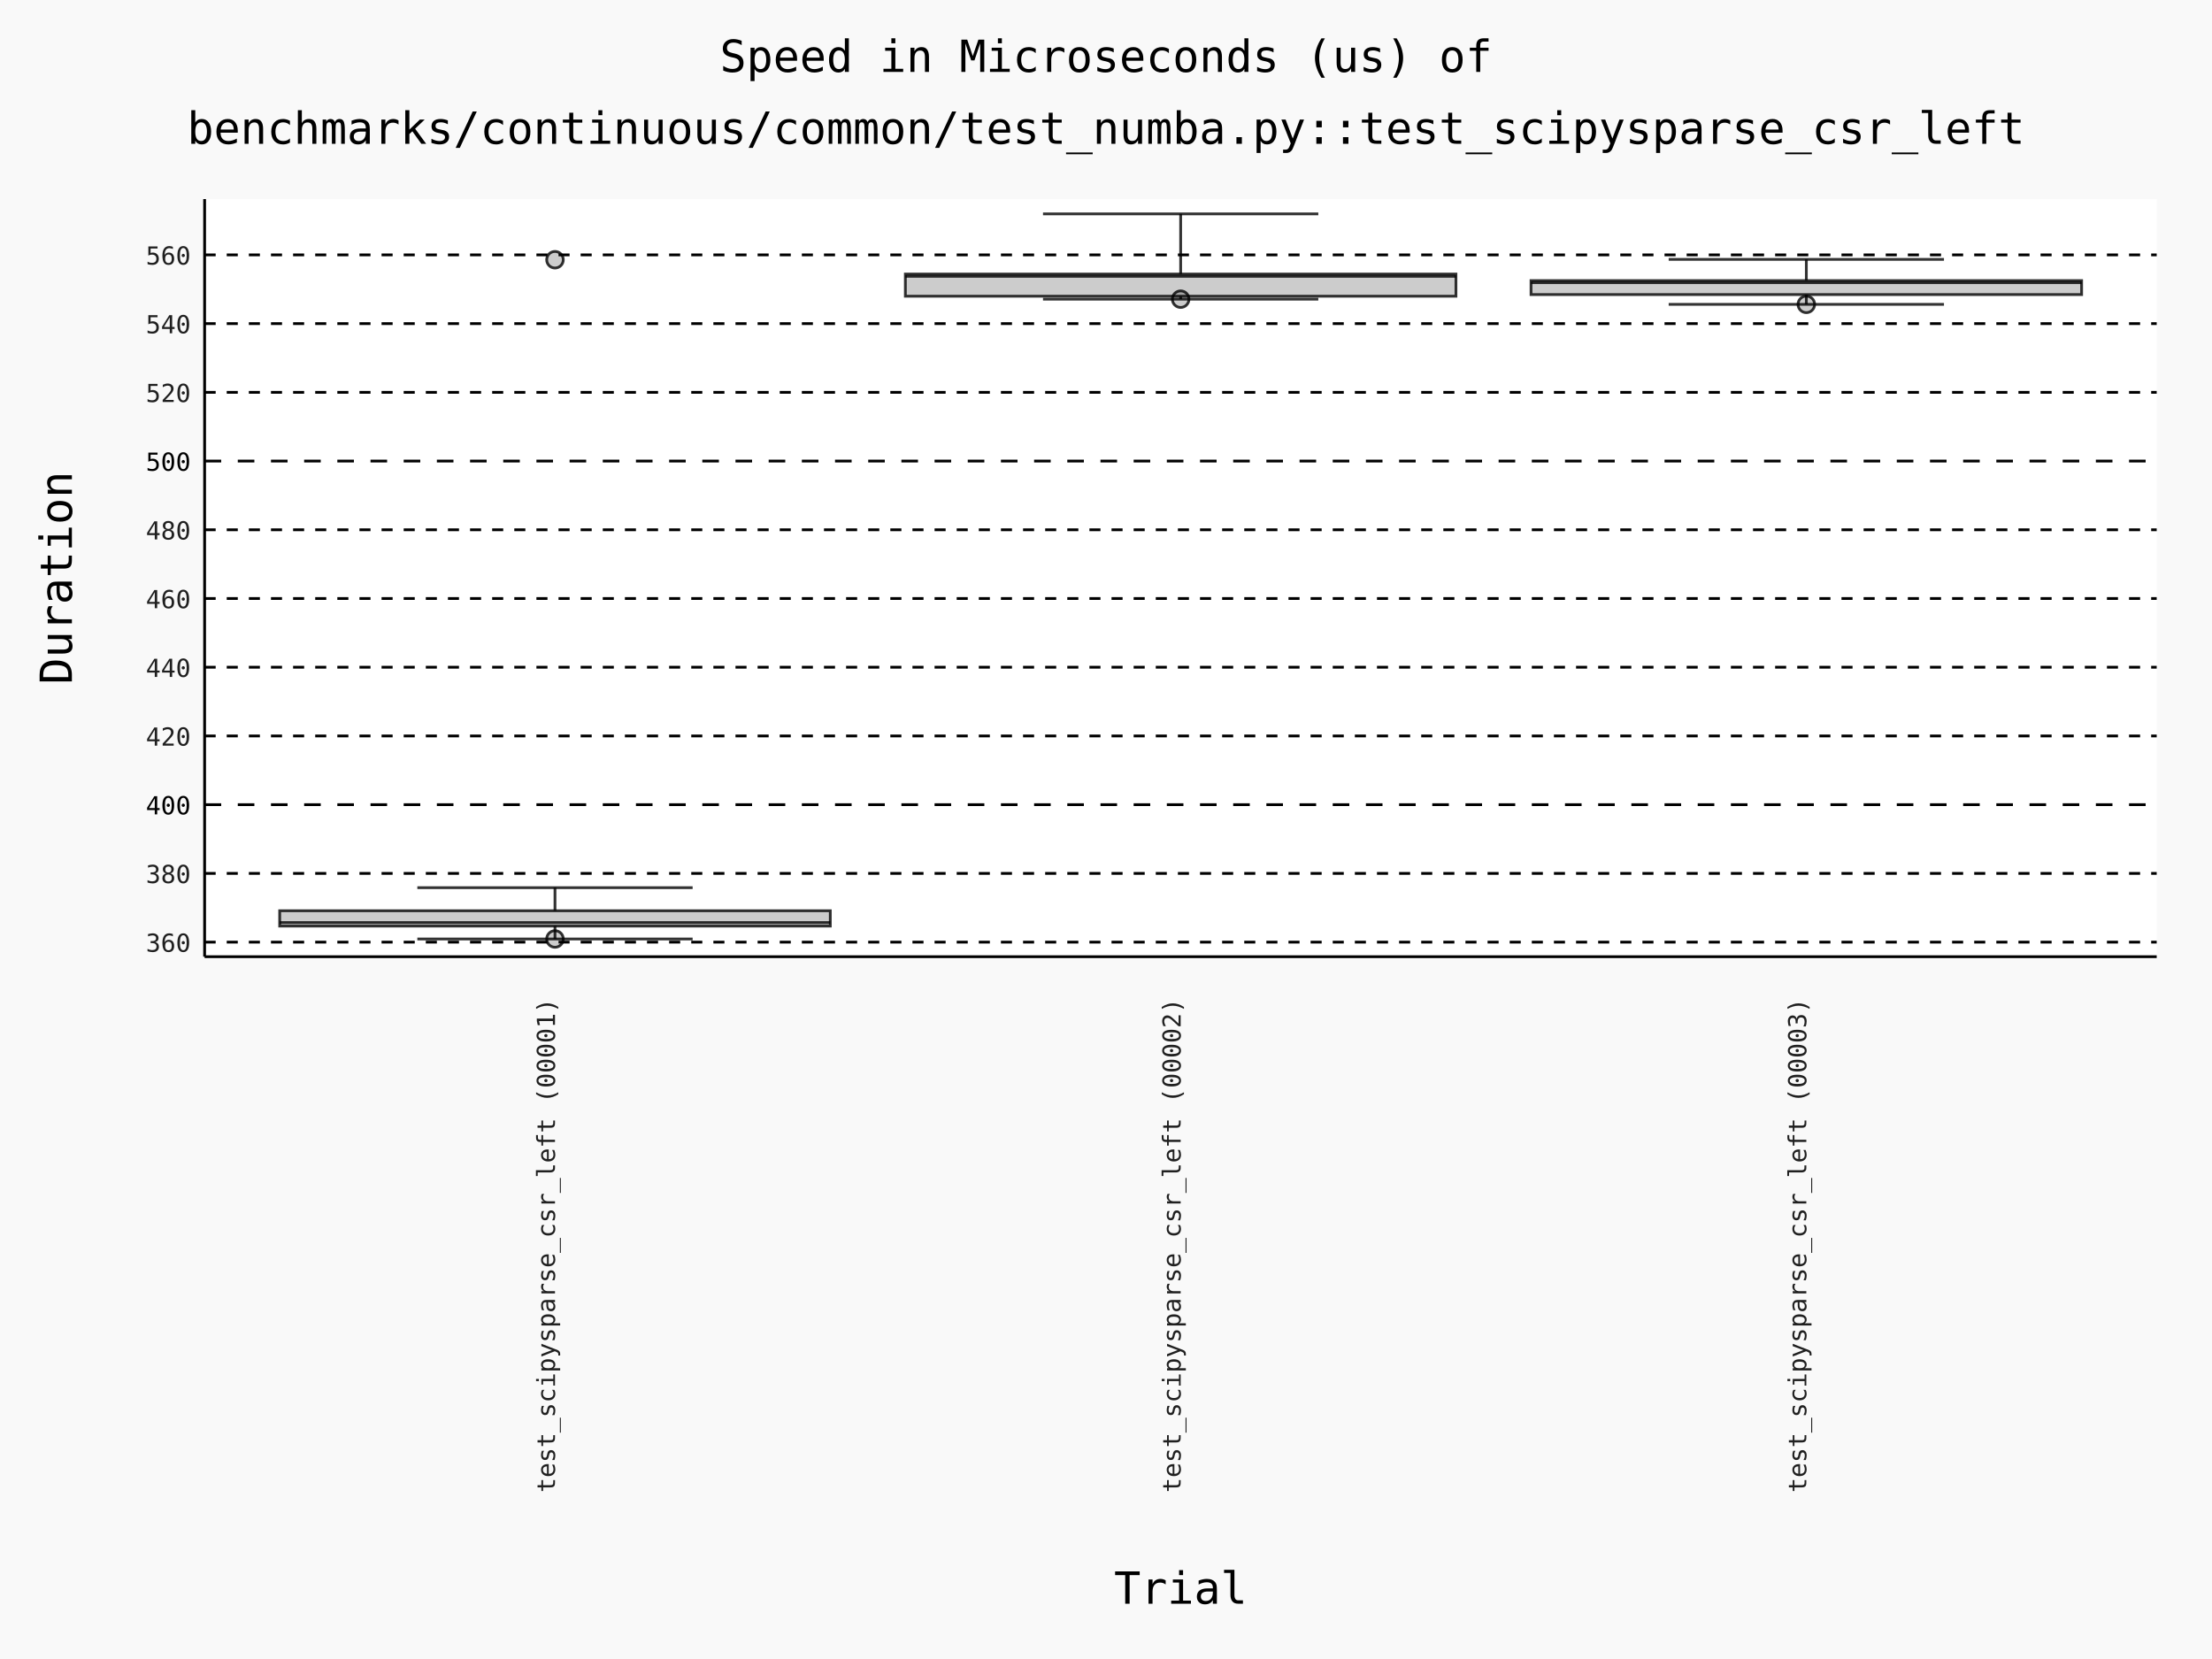
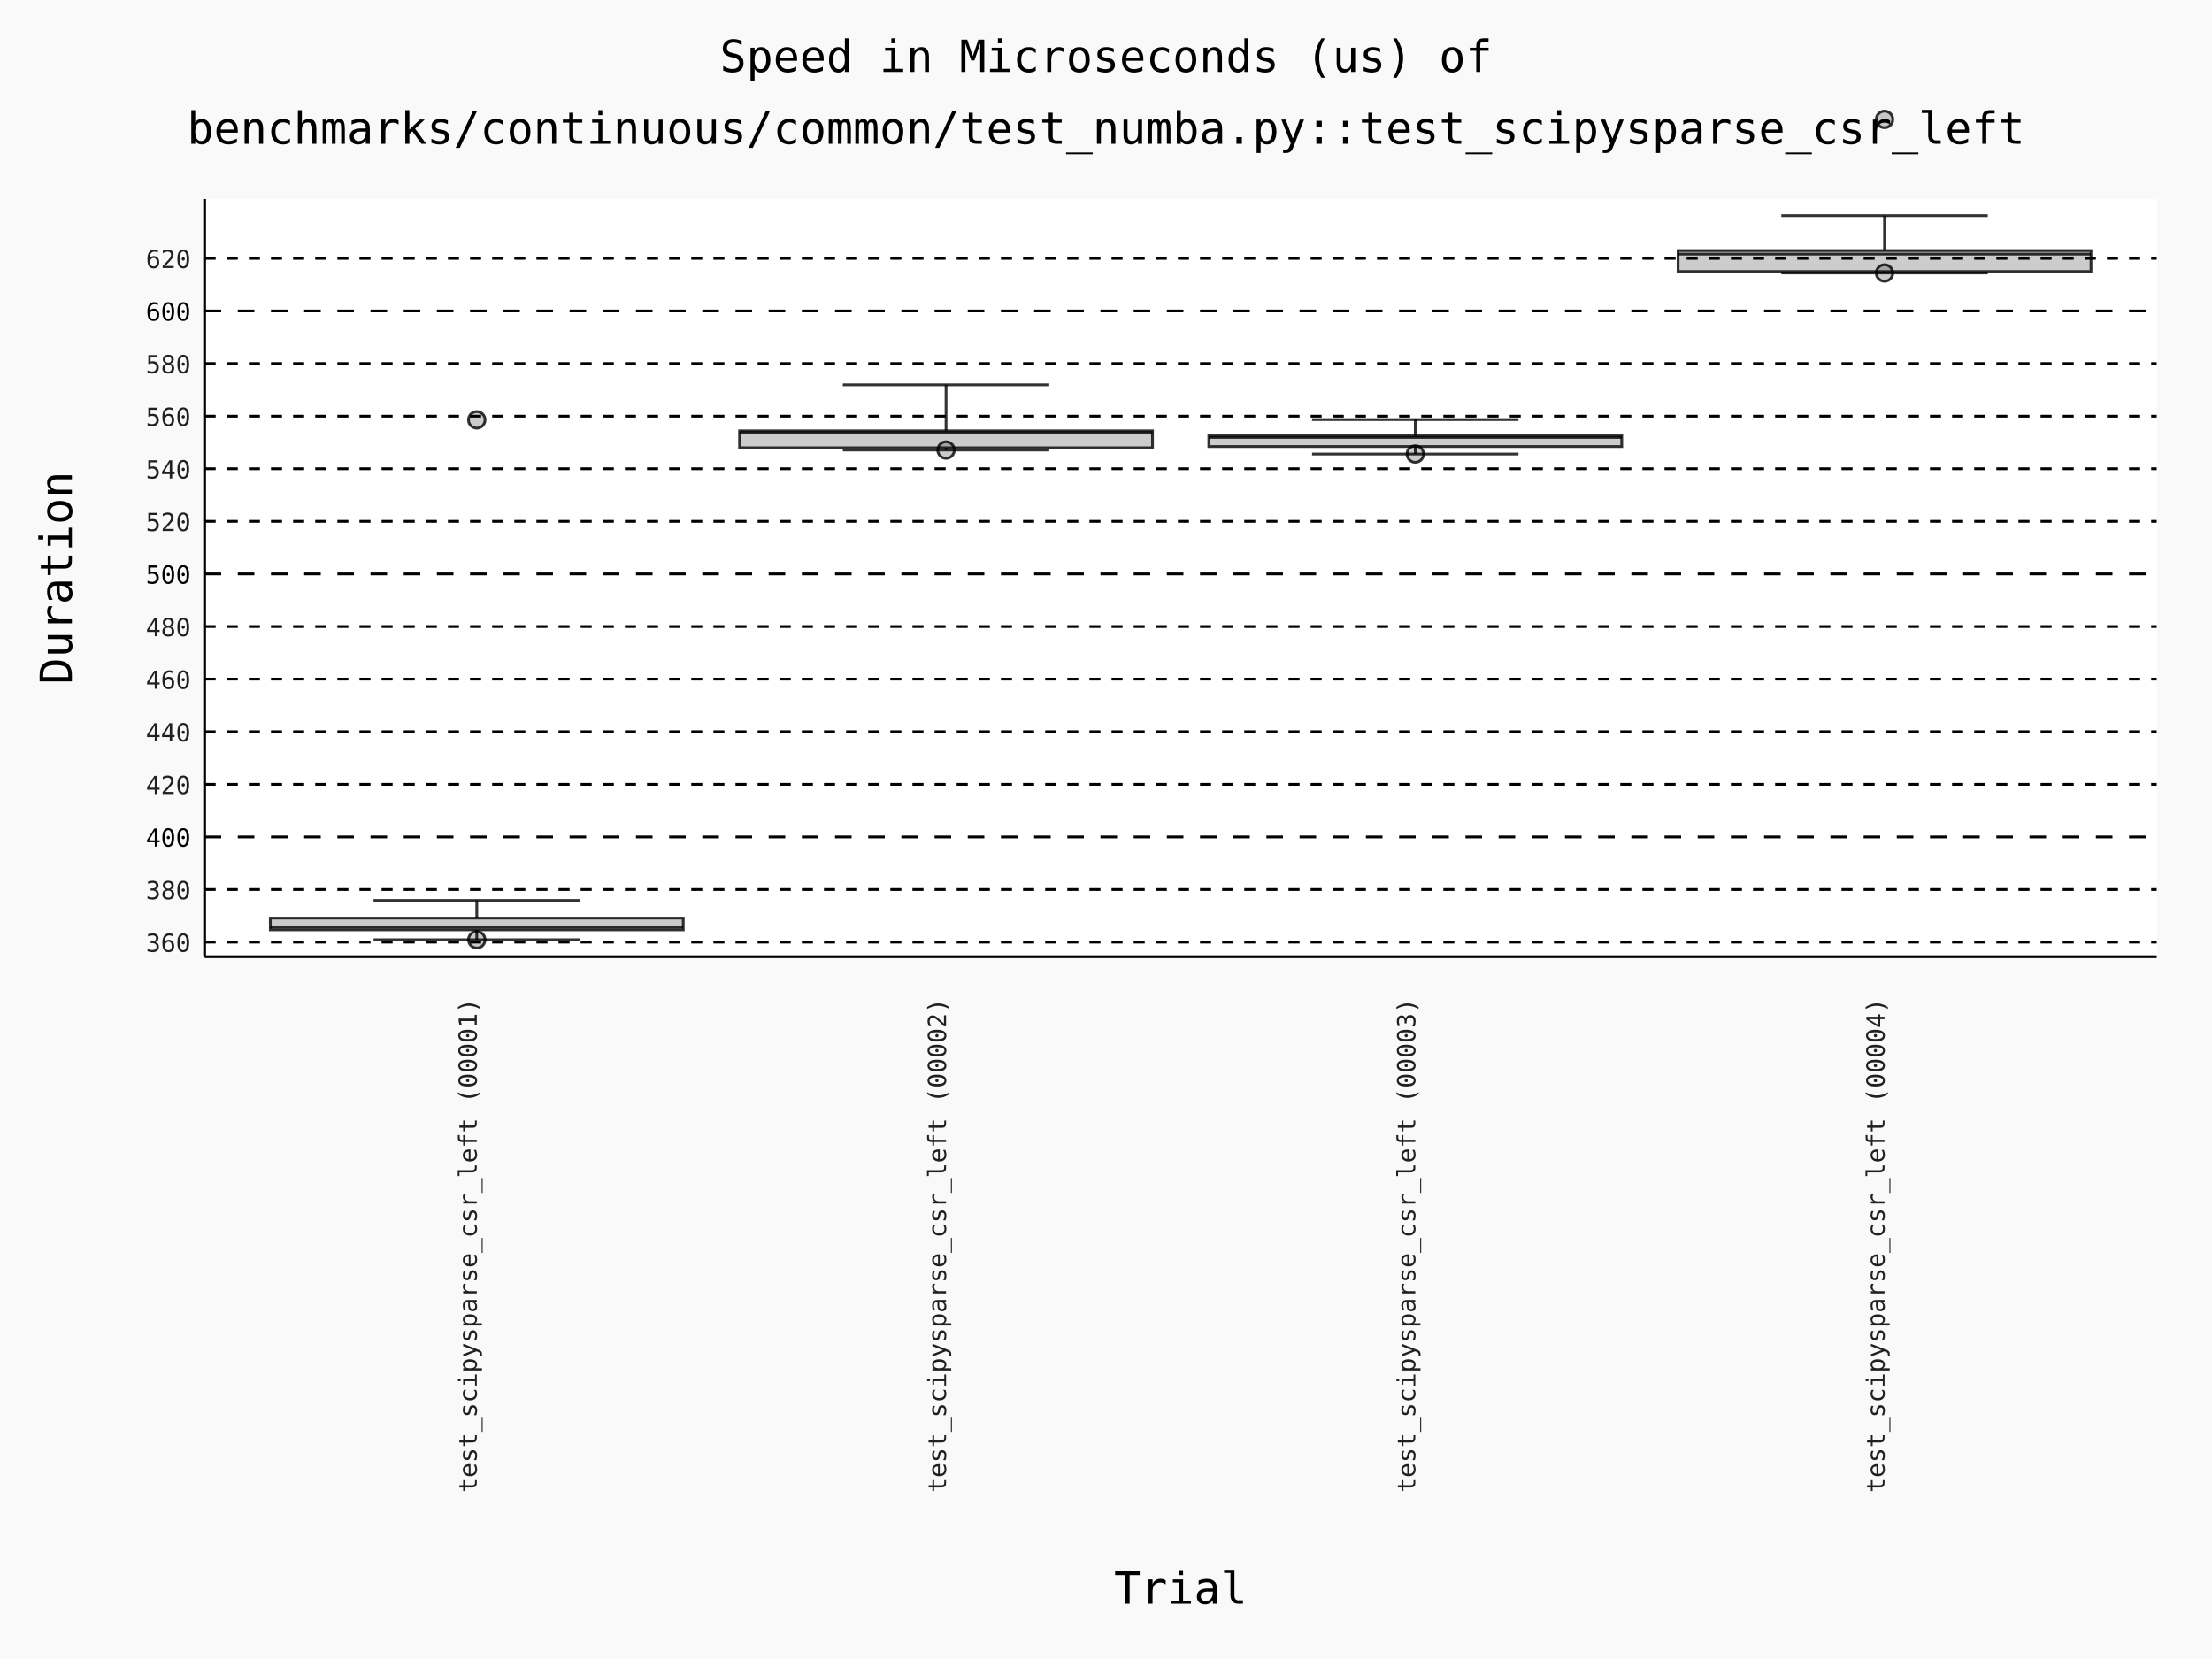
- <svg xmlns="http://www.w3.org/2000/svg" id="chart-b77458fb-05ff-4c71-8cae-1b2f8f7d2b7c" class="pygal-chart" viewBox="0 0 800 600">
+ <svg xmlns="http://www.w3.org/2000/svg" id="chart-4ae1907a-6828-430f-8541-7a56262a653a" class="pygal-chart" viewBox="0 0 800 600">
  <defs>
-     <style type="text/css">#chart-b77458fb-05ff-4c71-8cae-1b2f8f7d2b7c{-webkit-user-select:none;-webkit-font-smoothing:antialiased;font-family:Consolas,"Deja Vu Sans Mono","Bitstream Vera Sans Mono","Courier New",monospace}#chart-b77458fb-05ff-4c71-8cae-1b2f8f7d2b7c .title{font-family:Consolas,"Deja Vu Sans Mono","Bitstream Vera Sans Mono","Courier New",monospace;font-size:16px}#chart-b77458fb-05ff-4c71-8cae-1b2f8f7d2b7c .legends .legend text{font-family:Consolas,"Deja Vu Sans Mono","Bitstream Vera Sans Mono","Courier New",monospace;font-size:14px}#chart-b77458fb-05ff-4c71-8cae-1b2f8f7d2b7c .axis text{font-family:Consolas,"Deja Vu Sans Mono","Bitstream Vera Sans Mono","Courier New",monospace;font-size:10px}#chart-b77458fb-05ff-4c71-8cae-1b2f8f7d2b7c .axis text.major{font-family:Consolas,"Deja Vu Sans Mono","Bitstream Vera Sans Mono","Courier New",monospace;font-size:10px}#chart-b77458fb-05ff-4c71-8cae-1b2f8f7d2b7c .text-overlay text.value{font-family:Consolas,"Deja Vu Sans Mono","Bitstream Vera Sans Mono","Courier New",monospace;font-size:16px}#chart-b77458fb-05ff-4c71-8cae-1b2f8f7d2b7c .text-overlay text.label{font-family:Consolas,"Deja Vu Sans Mono","Bitstream Vera Sans Mono","Courier New",monospace;font-size:10px}#chart-b77458fb-05ff-4c71-8cae-1b2f8f7d2b7c .tooltip{font-family:Consolas,"Deja Vu Sans Mono","Bitstream Vera Sans Mono","Courier New",monospace;font-size:14px}#chart-b77458fb-05ff-4c71-8cae-1b2f8f7d2b7c text.no_data{font-family:Consolas,"Deja Vu Sans Mono","Bitstream Vera Sans Mono","Courier New",monospace;font-size:64px}
- #chart-b77458fb-05ff-4c71-8cae-1b2f8f7d2b7c{background-color:rgba(249,249,249,1)}#chart-b77458fb-05ff-4c71-8cae-1b2f8f7d2b7c path,#chart-b77458fb-05ff-4c71-8cae-1b2f8f7d2b7c line,#chart-b77458fb-05ff-4c71-8cae-1b2f8f7d2b7c rect,#chart-b77458fb-05ff-4c71-8cae-1b2f8f7d2b7c circle{-webkit-transition:150ms;-moz-transition:150ms;transition:150ms}#chart-b77458fb-05ff-4c71-8cae-1b2f8f7d2b7c .graph &gt; .background{fill:rgba(249,249,249,1)}#chart-b77458fb-05ff-4c71-8cae-1b2f8f7d2b7c .plot &gt; .background{fill:rgba(255,255,255,1)}#chart-b77458fb-05ff-4c71-8cae-1b2f8f7d2b7c .graph{fill:rgba(0,0,0,.87)}#chart-b77458fb-05ff-4c71-8cae-1b2f8f7d2b7c text.no_data{fill:rgba(0,0,0,1)}#chart-b77458fb-05ff-4c71-8cae-1b2f8f7d2b7c .title{fill:rgba(0,0,0,1)}#chart-b77458fb-05ff-4c71-8cae-1b2f8f7d2b7c .legends .legend text{fill:rgba(0,0,0,.87)}#chart-b77458fb-05ff-4c71-8cae-1b2f8f7d2b7c .legends .legend:hover text{fill:rgba(0,0,0,1)}#chart-b77458fb-05ff-4c71-8cae-1b2f8f7d2b7c .axis .line{stroke:rgba(0,0,0,1)}#chart-b77458fb-05ff-4c71-8cae-1b2f8f7d2b7c .axis .guide.line{stroke:rgba(0,0,0,.54)}#chart-b77458fb-05ff-4c71-8cae-1b2f8f7d2b7c .axis .major.line{stroke:rgba(0,0,0,.87)}#chart-b77458fb-05ff-4c71-8cae-1b2f8f7d2b7c .axis text.major{fill:rgba(0,0,0,1)}#chart-b77458fb-05ff-4c71-8cae-1b2f8f7d2b7c .axis.y .guides:hover .guide.line,#chart-b77458fb-05ff-4c71-8cae-1b2f8f7d2b7c .line-graph .axis.x .guides:hover .guide.line,#chart-b77458fb-05ff-4c71-8cae-1b2f8f7d2b7c .stackedline-graph .axis.x .guides:hover .guide.line,#chart-b77458fb-05ff-4c71-8cae-1b2f8f7d2b7c .xy-graph .axis.x .guides:hover .guide.line{stroke:rgba(0,0,0,1)}#chart-b77458fb-05ff-4c71-8cae-1b2f8f7d2b7c .axis .guides:hover text{fill:rgba(0,0,0,1)}#chart-b77458fb-05ff-4c71-8cae-1b2f8f7d2b7c .reactive{fill-opacity:.7;stroke-opacity:.8;stroke-width:1}#chart-b77458fb-05ff-4c71-8cae-1b2f8f7d2b7c .ci{stroke:rgba(0,0,0,.87)}#chart-b77458fb-05ff-4c71-8cae-1b2f8f7d2b7c .reactive.active,#chart-b77458fb-05ff-4c71-8cae-1b2f8f7d2b7c .active .reactive{fill-opacity:.8;stroke-opacity:.9;stroke-width:4}#chart-b77458fb-05ff-4c71-8cae-1b2f8f7d2b7c .ci .reactive.active{stroke-width:1.5}#chart-b77458fb-05ff-4c71-8cae-1b2f8f7d2b7c .series text{fill:rgba(0,0,0,1)}#chart-b77458fb-05ff-4c71-8cae-1b2f8f7d2b7c .tooltip rect{fill:rgba(255,255,255,1);stroke:rgba(0,0,0,1);-webkit-transition:opacity 150ms;-moz-transition:opacity 150ms;transition:opacity 150ms}#chart-b77458fb-05ff-4c71-8cae-1b2f8f7d2b7c .tooltip .label{fill:rgba(0,0,0,.87)}#chart-b77458fb-05ff-4c71-8cae-1b2f8f7d2b7c .tooltip .label{fill:rgba(0,0,0,.87)}#chart-b77458fb-05ff-4c71-8cae-1b2f8f7d2b7c .tooltip .legend{font-size:.8em;fill:rgba(0,0,0,.54)}#chart-b77458fb-05ff-4c71-8cae-1b2f8f7d2b7c .tooltip .x_label{font-size:.6em;fill:rgba(0,0,0,1)}#chart-b77458fb-05ff-4c71-8cae-1b2f8f7d2b7c .tooltip .xlink{font-size:.5em;text-decoration:underline}#chart-b77458fb-05ff-4c71-8cae-1b2f8f7d2b7c .tooltip .value{font-size:1.5em}#chart-b77458fb-05ff-4c71-8cae-1b2f8f7d2b7c .bound{font-size:.5em}#chart-b77458fb-05ff-4c71-8cae-1b2f8f7d2b7c .max-value{font-size:.75em;fill:rgba(0,0,0,.54)}#chart-b77458fb-05ff-4c71-8cae-1b2f8f7d2b7c .map-element{fill:rgba(255,255,255,1);stroke:rgba(0,0,0,.54) !important}#chart-b77458fb-05ff-4c71-8cae-1b2f8f7d2b7c .map-element .reactive{fill-opacity:inherit;stroke-opacity:inherit}#chart-b77458fb-05ff-4c71-8cae-1b2f8f7d2b7c .color-0,#chart-b77458fb-05ff-4c71-8cae-1b2f8f7d2b7c .color-0 a:visited{stroke:#000000;fill:#000000}#chart-b77458fb-05ff-4c71-8cae-1b2f8f7d2b7c .color-1,#chart-b77458fb-05ff-4c71-8cae-1b2f8f7d2b7c .color-1 a:visited{stroke:#000000;fill:#000000}#chart-b77458fb-05ff-4c71-8cae-1b2f8f7d2b7c .color-2,#chart-b77458fb-05ff-4c71-8cae-1b2f8f7d2b7c .color-2 a:visited{stroke:#000000;fill:#000000}#chart-b77458fb-05ff-4c71-8cae-1b2f8f7d2b7c .text-overlay .color-0 text{fill:white}#chart-b77458fb-05ff-4c71-8cae-1b2f8f7d2b7c .text-overlay .color-1 text{fill:white}#chart-b77458fb-05ff-4c71-8cae-1b2f8f7d2b7c .text-overlay .color-2 text{fill:white}
- #chart-b77458fb-05ff-4c71-8cae-1b2f8f7d2b7c text.no_data{text-anchor:middle}#chart-b77458fb-05ff-4c71-8cae-1b2f8f7d2b7c .guide.line{fill:none}#chart-b77458fb-05ff-4c71-8cae-1b2f8f7d2b7c .centered{text-anchor:middle}#chart-b77458fb-05ff-4c71-8cae-1b2f8f7d2b7c .title{text-anchor:middle}#chart-b77458fb-05ff-4c71-8cae-1b2f8f7d2b7c .legends .legend text{fill-opacity:1}#chart-b77458fb-05ff-4c71-8cae-1b2f8f7d2b7c .axis.x text{text-anchor:middle}#chart-b77458fb-05ff-4c71-8cae-1b2f8f7d2b7c .axis.x:not(.web) text[transform]{text-anchor:start}#chart-b77458fb-05ff-4c71-8cae-1b2f8f7d2b7c .axis.x:not(.web) text[transform].backwards{text-anchor:end}#chart-b77458fb-05ff-4c71-8cae-1b2f8f7d2b7c .axis.y text{text-anchor:end}#chart-b77458fb-05ff-4c71-8cae-1b2f8f7d2b7c .axis.y text[transform].backwards{text-anchor:start}#chart-b77458fb-05ff-4c71-8cae-1b2f8f7d2b7c .axis.y2 text{text-anchor:start}#chart-b77458fb-05ff-4c71-8cae-1b2f8f7d2b7c .axis.y2 text[transform].backwards{text-anchor:end}#chart-b77458fb-05ff-4c71-8cae-1b2f8f7d2b7c .axis .guide.line{stroke-dasharray:4,4;stroke:black}#chart-b77458fb-05ff-4c71-8cae-1b2f8f7d2b7c .axis .major.guide.line{stroke-dasharray:6,6;stroke:black}#chart-b77458fb-05ff-4c71-8cae-1b2f8f7d2b7c .horizontal .axis.y .guide.line,#chart-b77458fb-05ff-4c71-8cae-1b2f8f7d2b7c .horizontal .axis.y2 .guide.line,#chart-b77458fb-05ff-4c71-8cae-1b2f8f7d2b7c .vertical .axis.x .guide.line{opacity:0}#chart-b77458fb-05ff-4c71-8cae-1b2f8f7d2b7c .horizontal .axis.always_show .guide.line,#chart-b77458fb-05ff-4c71-8cae-1b2f8f7d2b7c .vertical .axis.always_show .guide.line{opacity:1 !important}#chart-b77458fb-05ff-4c71-8cae-1b2f8f7d2b7c .axis.y .guides:hover .guide.line,#chart-b77458fb-05ff-4c71-8cae-1b2f8f7d2b7c .axis.y2 .guides:hover .guide.line,#chart-b77458fb-05ff-4c71-8cae-1b2f8f7d2b7c .axis.x .guides:hover .guide.line{opacity:1}#chart-b77458fb-05ff-4c71-8cae-1b2f8f7d2b7c .axis .guides:hover text{opacity:1}#chart-b77458fb-05ff-4c71-8cae-1b2f8f7d2b7c .nofill{fill:none}#chart-b77458fb-05ff-4c71-8cae-1b2f8f7d2b7c .subtle-fill{fill-opacity:.2}#chart-b77458fb-05ff-4c71-8cae-1b2f8f7d2b7c .dot{stroke-width:1px;fill-opacity:1;stroke-opacity:1}#chart-b77458fb-05ff-4c71-8cae-1b2f8f7d2b7c .dot.active{stroke-width:5px}#chart-b77458fb-05ff-4c71-8cae-1b2f8f7d2b7c .dot.negative{fill:transparent}#chart-b77458fb-05ff-4c71-8cae-1b2f8f7d2b7c text,#chart-b77458fb-05ff-4c71-8cae-1b2f8f7d2b7c tspan{stroke:none !important}#chart-b77458fb-05ff-4c71-8cae-1b2f8f7d2b7c .series text.active{opacity:1}#chart-b77458fb-05ff-4c71-8cae-1b2f8f7d2b7c .tooltip rect{fill-opacity:.95;stroke-width:.5}#chart-b77458fb-05ff-4c71-8cae-1b2f8f7d2b7c .tooltip text{fill-opacity:1}#chart-b77458fb-05ff-4c71-8cae-1b2f8f7d2b7c .showable{visibility:hidden}#chart-b77458fb-05ff-4c71-8cae-1b2f8f7d2b7c .showable.shown{visibility:visible}#chart-b77458fb-05ff-4c71-8cae-1b2f8f7d2b7c .gauge-background{fill:rgba(229,229,229,1);stroke:none}#chart-b77458fb-05ff-4c71-8cae-1b2f8f7d2b7c .bg-lines{stroke:rgba(249,249,249,1);stroke-width:2px}
+     <style type="text/css">#chart-4ae1907a-6828-430f-8541-7a56262a653a{-webkit-user-select:none;-webkit-font-smoothing:antialiased;font-family:Consolas,"Deja Vu Sans Mono","Bitstream Vera Sans Mono","Courier New",monospace}#chart-4ae1907a-6828-430f-8541-7a56262a653a .title{font-family:Consolas,"Deja Vu Sans Mono","Bitstream Vera Sans Mono","Courier New",monospace;font-size:16px}#chart-4ae1907a-6828-430f-8541-7a56262a653a .legends .legend text{font-family:Consolas,"Deja Vu Sans Mono","Bitstream Vera Sans Mono","Courier New",monospace;font-size:14px}#chart-4ae1907a-6828-430f-8541-7a56262a653a .axis text{font-family:Consolas,"Deja Vu Sans Mono","Bitstream Vera Sans Mono","Courier New",monospace;font-size:10px}#chart-4ae1907a-6828-430f-8541-7a56262a653a .axis text.major{font-family:Consolas,"Deja Vu Sans Mono","Bitstream Vera Sans Mono","Courier New",monospace;font-size:10px}#chart-4ae1907a-6828-430f-8541-7a56262a653a .text-overlay text.value{font-family:Consolas,"Deja Vu Sans Mono","Bitstream Vera Sans Mono","Courier New",monospace;font-size:16px}#chart-4ae1907a-6828-430f-8541-7a56262a653a .text-overlay text.label{font-family:Consolas,"Deja Vu Sans Mono","Bitstream Vera Sans Mono","Courier New",monospace;font-size:10px}#chart-4ae1907a-6828-430f-8541-7a56262a653a .tooltip{font-family:Consolas,"Deja Vu Sans Mono","Bitstream Vera Sans Mono","Courier New",monospace;font-size:14px}#chart-4ae1907a-6828-430f-8541-7a56262a653a text.no_data{font-family:Consolas,"Deja Vu Sans Mono","Bitstream Vera Sans Mono","Courier New",monospace;font-size:64px}
+ #chart-4ae1907a-6828-430f-8541-7a56262a653a{background-color:rgba(249,249,249,1)}#chart-4ae1907a-6828-430f-8541-7a56262a653a path,#chart-4ae1907a-6828-430f-8541-7a56262a653a line,#chart-4ae1907a-6828-430f-8541-7a56262a653a rect,#chart-4ae1907a-6828-430f-8541-7a56262a653a circle{-webkit-transition:150ms;-moz-transition:150ms;transition:150ms}#chart-4ae1907a-6828-430f-8541-7a56262a653a .graph &gt; .background{fill:rgba(249,249,249,1)}#chart-4ae1907a-6828-430f-8541-7a56262a653a .plot &gt; .background{fill:rgba(255,255,255,1)}#chart-4ae1907a-6828-430f-8541-7a56262a653a .graph{fill:rgba(0,0,0,.87)}#chart-4ae1907a-6828-430f-8541-7a56262a653a text.no_data{fill:rgba(0,0,0,1)}#chart-4ae1907a-6828-430f-8541-7a56262a653a .title{fill:rgba(0,0,0,1)}#chart-4ae1907a-6828-430f-8541-7a56262a653a .legends .legend text{fill:rgba(0,0,0,.87)}#chart-4ae1907a-6828-430f-8541-7a56262a653a .legends .legend:hover text{fill:rgba(0,0,0,1)}#chart-4ae1907a-6828-430f-8541-7a56262a653a .axis .line{stroke:rgba(0,0,0,1)}#chart-4ae1907a-6828-430f-8541-7a56262a653a .axis .guide.line{stroke:rgba(0,0,0,.54)}#chart-4ae1907a-6828-430f-8541-7a56262a653a .axis .major.line{stroke:rgba(0,0,0,.87)}#chart-4ae1907a-6828-430f-8541-7a56262a653a .axis text.major{fill:rgba(0,0,0,1)}#chart-4ae1907a-6828-430f-8541-7a56262a653a .axis.y .guides:hover .guide.line,#chart-4ae1907a-6828-430f-8541-7a56262a653a .line-graph .axis.x .guides:hover .guide.line,#chart-4ae1907a-6828-430f-8541-7a56262a653a .stackedline-graph .axis.x .guides:hover .guide.line,#chart-4ae1907a-6828-430f-8541-7a56262a653a .xy-graph .axis.x .guides:hover .guide.line{stroke:rgba(0,0,0,1)}#chart-4ae1907a-6828-430f-8541-7a56262a653a .axis .guides:hover text{fill:rgba(0,0,0,1)}#chart-4ae1907a-6828-430f-8541-7a56262a653a .reactive{fill-opacity:.7;stroke-opacity:.8;stroke-width:1}#chart-4ae1907a-6828-430f-8541-7a56262a653a .ci{stroke:rgba(0,0,0,.87)}#chart-4ae1907a-6828-430f-8541-7a56262a653a .reactive.active,#chart-4ae1907a-6828-430f-8541-7a56262a653a .active .reactive{fill-opacity:.8;stroke-opacity:.9;stroke-width:4}#chart-4ae1907a-6828-430f-8541-7a56262a653a .ci .reactive.active{stroke-width:1.5}#chart-4ae1907a-6828-430f-8541-7a56262a653a .series text{fill:rgba(0,0,0,1)}#chart-4ae1907a-6828-430f-8541-7a56262a653a .tooltip rect{fill:rgba(255,255,255,1);stroke:rgba(0,0,0,1);-webkit-transition:opacity 150ms;-moz-transition:opacity 150ms;transition:opacity 150ms}#chart-4ae1907a-6828-430f-8541-7a56262a653a .tooltip .label{fill:rgba(0,0,0,.87)}#chart-4ae1907a-6828-430f-8541-7a56262a653a .tooltip .label{fill:rgba(0,0,0,.87)}#chart-4ae1907a-6828-430f-8541-7a56262a653a .tooltip .legend{font-size:.8em;fill:rgba(0,0,0,.54)}#chart-4ae1907a-6828-430f-8541-7a56262a653a .tooltip .x_label{font-size:.6em;fill:rgba(0,0,0,1)}#chart-4ae1907a-6828-430f-8541-7a56262a653a .tooltip .xlink{font-size:.5em;text-decoration:underline}#chart-4ae1907a-6828-430f-8541-7a56262a653a .tooltip .value{font-size:1.5em}#chart-4ae1907a-6828-430f-8541-7a56262a653a .bound{font-size:.5em}#chart-4ae1907a-6828-430f-8541-7a56262a653a .max-value{font-size:.75em;fill:rgba(0,0,0,.54)}#chart-4ae1907a-6828-430f-8541-7a56262a653a .map-element{fill:rgba(255,255,255,1);stroke:rgba(0,0,0,.54) !important}#chart-4ae1907a-6828-430f-8541-7a56262a653a .map-element .reactive{fill-opacity:inherit;stroke-opacity:inherit}#chart-4ae1907a-6828-430f-8541-7a56262a653a .color-0,#chart-4ae1907a-6828-430f-8541-7a56262a653a .color-0 a:visited{stroke:#000000;fill:#000000}#chart-4ae1907a-6828-430f-8541-7a56262a653a .color-1,#chart-4ae1907a-6828-430f-8541-7a56262a653a .color-1 a:visited{stroke:#000000;fill:#000000}#chart-4ae1907a-6828-430f-8541-7a56262a653a .color-2,#chart-4ae1907a-6828-430f-8541-7a56262a653a .color-2 a:visited{stroke:#000000;fill:#000000}#chart-4ae1907a-6828-430f-8541-7a56262a653a .color-3,#chart-4ae1907a-6828-430f-8541-7a56262a653a .color-3 a:visited{stroke:#000000;fill:#000000}#chart-4ae1907a-6828-430f-8541-7a56262a653a .text-overlay .color-0 text{fill:white}#chart-4ae1907a-6828-430f-8541-7a56262a653a .text-overlay .color-1 text{fill:white}#chart-4ae1907a-6828-430f-8541-7a56262a653a .text-overlay .color-2 text{fill:white}#chart-4ae1907a-6828-430f-8541-7a56262a653a .text-overlay .color-3 text{fill:white}
+ #chart-4ae1907a-6828-430f-8541-7a56262a653a text.no_data{text-anchor:middle}#chart-4ae1907a-6828-430f-8541-7a56262a653a .guide.line{fill:none}#chart-4ae1907a-6828-430f-8541-7a56262a653a .centered{text-anchor:middle}#chart-4ae1907a-6828-430f-8541-7a56262a653a .title{text-anchor:middle}#chart-4ae1907a-6828-430f-8541-7a56262a653a .legends .legend text{fill-opacity:1}#chart-4ae1907a-6828-430f-8541-7a56262a653a .axis.x text{text-anchor:middle}#chart-4ae1907a-6828-430f-8541-7a56262a653a .axis.x:not(.web) text[transform]{text-anchor:start}#chart-4ae1907a-6828-430f-8541-7a56262a653a .axis.x:not(.web) text[transform].backwards{text-anchor:end}#chart-4ae1907a-6828-430f-8541-7a56262a653a .axis.y text{text-anchor:end}#chart-4ae1907a-6828-430f-8541-7a56262a653a .axis.y text[transform].backwards{text-anchor:start}#chart-4ae1907a-6828-430f-8541-7a56262a653a .axis.y2 text{text-anchor:start}#chart-4ae1907a-6828-430f-8541-7a56262a653a .axis.y2 text[transform].backwards{text-anchor:end}#chart-4ae1907a-6828-430f-8541-7a56262a653a .axis .guide.line{stroke-dasharray:4,4;stroke:black}#chart-4ae1907a-6828-430f-8541-7a56262a653a .axis .major.guide.line{stroke-dasharray:6,6;stroke:black}#chart-4ae1907a-6828-430f-8541-7a56262a653a .horizontal .axis.y .guide.line,#chart-4ae1907a-6828-430f-8541-7a56262a653a .horizontal .axis.y2 .guide.line,#chart-4ae1907a-6828-430f-8541-7a56262a653a .vertical .axis.x .guide.line{opacity:0}#chart-4ae1907a-6828-430f-8541-7a56262a653a .horizontal .axis.always_show .guide.line,#chart-4ae1907a-6828-430f-8541-7a56262a653a .vertical .axis.always_show .guide.line{opacity:1 !important}#chart-4ae1907a-6828-430f-8541-7a56262a653a .axis.y .guides:hover .guide.line,#chart-4ae1907a-6828-430f-8541-7a56262a653a .axis.y2 .guides:hover .guide.line,#chart-4ae1907a-6828-430f-8541-7a56262a653a .axis.x .guides:hover .guide.line{opacity:1}#chart-4ae1907a-6828-430f-8541-7a56262a653a .axis .guides:hover text{opacity:1}#chart-4ae1907a-6828-430f-8541-7a56262a653a .nofill{fill:none}#chart-4ae1907a-6828-430f-8541-7a56262a653a .subtle-fill{fill-opacity:.2}#chart-4ae1907a-6828-430f-8541-7a56262a653a .dot{stroke-width:1px;fill-opacity:1;stroke-opacity:1}#chart-4ae1907a-6828-430f-8541-7a56262a653a .dot.active{stroke-width:5px}#chart-4ae1907a-6828-430f-8541-7a56262a653a .dot.negative{fill:transparent}#chart-4ae1907a-6828-430f-8541-7a56262a653a text,#chart-4ae1907a-6828-430f-8541-7a56262a653a tspan{stroke:none !important}#chart-4ae1907a-6828-430f-8541-7a56262a653a .series text.active{opacity:1}#chart-4ae1907a-6828-430f-8541-7a56262a653a .tooltip rect{fill-opacity:.95;stroke-width:.5}#chart-4ae1907a-6828-430f-8541-7a56262a653a .tooltip text{fill-opacity:1}#chart-4ae1907a-6828-430f-8541-7a56262a653a .showable{visibility:hidden}#chart-4ae1907a-6828-430f-8541-7a56262a653a .showable.shown{visibility:visible}#chart-4ae1907a-6828-430f-8541-7a56262a653a .gauge-background{fill:rgba(229,229,229,1);stroke:none}#chart-4ae1907a-6828-430f-8541-7a56262a653a .bg-lines{stroke:rgba(249,249,249,1);stroke-width:2px}
.tooltip .value{font-size:1em !important}.axis text{font-size:9px !important}</style>
  </defs>
  <g class="graph custombox-graph vertical">
    <rect x="0" y="0" width="800" height="600" class="background" />
    <g transform="translate(74, 72)" class="plot">
      <rect x="0" y="0" width="706.0" height="274.0" class="background" />
      <g class="axis y always_show">
        <path d="M0 274 h706" class="line" />
        <g class="guides">
          <path d="M0 268.731 h706" class="guide line" />
          <text x="-5" y="272.231" class="">360</text>
        </g>
        <g class="guides">
-           <path d="M0 243.876 h706" class="guide line" />
-           <text x="-5" y="247.376" class="">380</text>
+           <path d="M0 249.708 h706" class="guide line" />
+           <text x="-5" y="253.208" class="">380</text>
        </g>
        <g class="guides">
-           <path d="M0 219.021 h706" class="major guide line" />
-           <text x="-5" y="222.521" class="major">400</text>
+           <path d="M0 230.686 h706" class="major guide line" />
+           <text x="-5" y="234.186" class="major">400</text>
        </g>
        <g class="guides">
-           <path d="M0 194.166 h706" class="guide line" />
-           <text x="-5" y="197.666" class="">420</text>
+           <path d="M0 211.663 h706" class="guide line" />
+           <text x="-5" y="215.163" class="">420</text>
        </g>
        <g class="guides">
-           <path d="M0 169.311 h706" class="guide line" />
-           <text x="-5" y="172.811" class="">440</text>
+           <path d="M0 192.641 h706" class="guide line" />
+           <text x="-5" y="196.141" class="">440</text>
        </g>
        <g class="guides">
-           <path d="M0 144.456 h706" class="guide line" />
-           <text x="-5" y="147.956" class="">460</text>
+           <path d="M0 173.618 h706" class="guide line" />
+           <text x="-5" y="177.118" class="">460</text>
        </g>
        <g class="guides">
-           <path d="M0 119.602 h706" class="guide line" />
-           <text x="-5" y="123.102" class="">480</text>
+           <path d="M0 154.596 h706" class="guide line" />
+           <text x="-5" y="158.096" class="">480</text>
        </g>
        <g class="guides">
-           <path d="M0 94.747 h706" class="major guide line" />
-           <text x="-5" y="98.247" class="major">500</text>
+           <path d="M0 135.573 h706" class="major guide line" />
+           <text x="-5" y="139.073" class="major">500</text>
        </g>
        <g class="guides">
-           <path d="M0 69.892 h706" class="guide line" />
-           <text x="-5" y="73.392" class="">520</text>
+           <path d="M0 116.551 h706" class="guide line" />
+           <text x="-5" y="120.051" class="">520</text>
        </g>
        <g class="guides">
-           <path d="M0 45.037 h706" class="guide line" />
-           <text x="-5" y="48.537" class="">540</text>
+           <path d="M0 97.528 h706" class="guide line" />
+           <text x="-5" y="101.028" class="">540</text>
        </g>
        <g class="guides">
-           <path d="M0 20.182 h706" class="guide line" />
-           <text x="-5" y="23.682" class="">560</text>
+           <path d="M0 78.506 h706" class="guide line" />
+           <text x="-5" y="82.006" class="">560</text>
+         </g>
+         <g class="guides">
+           <path d="M0 59.483 h706" class="guide line" />
+           <text x="-5" y="62.983" class="">580</text>
+         </g>
+         <g class="guides">
+           <path d="M0 40.461 h706" class="major guide line" />
+           <text x="-5" y="43.961" class="major">600</text>
+         </g>
+         <g class="guides">
+           <path d="M0 21.438 h706" class="guide line" />
+           <text x="-5" y="24.938" class="">620</text>
        </g>
      </g>
      <g class="axis x">
        <path d="M0 0 v274" class="line" />
        <g class="guides">
-           <path d="M126.718 0 v274" class="guide line" />
-           <text x="126.718" y="289.0" class="backwards" transform="rotate(270 126.7179 289)">test_scipysparse_csr_left (00001)</text>
+           <path d="M98.433 0 v274" class="guide line" />
+           <text x="98.433" y="289.0" class="backwards" transform="rotate(270 98.43269 289)">test_scipysparse_csr_left (00001)</text>
        </g>
        <g class="guides">
-           <path d="M353 0 v274" class="guide line" />
-           <text x="353.0" y="289.0" class="backwards" transform="rotate(270 353 289)">test_scipysparse_csr_left (00002)</text>
+           <path d="M268.144 0 v274" class="guide line" />
+           <text x="268.144" y="289.0" class="backwards" transform="rotate(270 268.1442 289)">test_scipysparse_csr_left (00002)</text>
        </g>
        <g class="guides">
-           <path d="M579.282 0 v274" class="guide line" />
-           <text x="579.282" y="289.0" class="backwards" transform="rotate(270 579.2821 289)">test_scipysparse_csr_left (00003)</text>
+           <path d="M437.856 0 v274" class="guide line" />
+           <text x="437.856" y="289.0" class="backwards" transform="rotate(270 437.8558 289)">test_scipysparse_csr_left (00003)</text>
+         </g>
+         <g class="guides">
+           <path d="M607.567 0 v274" class="guide line" />
+           <text x="607.567" y="289.0" class="backwards" transform="rotate(270 607.5673 289)">test_scipysparse_csr_left (00004)</text>
        </g>
      </g>
      <g class="series serie-0 color-0">
        <g class="boxes">
          <g class="box">
-             <path stroke-width="3" d="M76.936 267.595 L176.5 267.595" class="reactive tooltip-trigger" />
-             <path stroke-width="3" d="M27.154 261.66 L226.282 261.66" class="reactive tooltip-trigger" />
-             <path stroke-width="3" d="M76.936 249.038 L176.5 249.038" class="reactive tooltip-trigger" />
-             <path stroke-width="2" d="M126.718 267.595 L126.718 262.926" class="reactive tooltip-trigger" />
-             <path stroke-width="2" d="M126.718 249.038 L126.718 257.383" class="reactive tooltip-trigger" />
-             <rect x="27.154" y="257.383" height="5.543" width="199.128" class="subtle-fill reactive tooltip-trigger" />
-             <circle cx="126.718" cy="267.595" r="3" class="subtle-fill reactive tooltip-trigger" />
-             <circle cx="126.718" cy="21.937" r="3" class="subtle-fill reactive tooltip-trigger" />
+             <path stroke-width="3" d="M61.096 267.861 L135.769 267.861" class="reactive tooltip-trigger" />
+             <path stroke-width="3" d="M23.76 263.319 L173.106 263.319" class="reactive tooltip-trigger" />
+             <path stroke-width="3" d="M61.096 253.659 L135.769 253.659" class="reactive tooltip-trigger" />
+             <path stroke-width="2" d="M98.433 267.861 L98.433 264.288" class="reactive tooltip-trigger" />
+             <path stroke-width="2" d="M98.433 253.659 L98.433 260.046" class="reactive tooltip-trigger" />
+             <rect x="23.76" y="260.046" height="4.243" width="149.346" class="subtle-fill reactive tooltip-trigger" />
+             <circle cx="98.433" cy="267.861" r="3" class="subtle-fill reactive tooltip-trigger" />
+             <circle cx="98.433" cy="79.849" r="3" class="subtle-fill reactive tooltip-trigger" />
          </g>
        </g>
      </g>
      <g class="series serie-1 color-1">
        <g class="boxes">
          <g class="box">
-             <path stroke-width="3" d="M303.218 36.199 L402.782 36.199" class="reactive tooltip-trigger" />
-             <path stroke-width="3" d="M253.436 27.934 L452.564 27.934" class="reactive tooltip-trigger" />
-             <path stroke-width="3" d="M303.218 5.354 L402.782 5.354" class="reactive tooltip-trigger" />
-             <path stroke-width="2" d="M353 36.199 L353 35.13" class="reactive tooltip-trigger" />
-             <path stroke-width="2" d="M353 5.354 L353 27.114" class="reactive tooltip-trigger" />
-             <rect x="253.436" y="27.114" height="8.016" width="199.128" class="subtle-fill reactive tooltip-trigger" />
-             <circle cx="353" cy="36.199" r="3" class="subtle-fill reactive tooltip-trigger" />
-             <circle cx="353" cy="-684.495" r="3" class="subtle-fill reactive tooltip-trigger" />
+             <path stroke-width="3" d="M230.808 90.764 L305.481 90.764" class="reactive tooltip-trigger" />
+             <path stroke-width="3" d="M193.471 84.439 L342.817 84.439" class="reactive tooltip-trigger" />
+             <path stroke-width="3" d="M230.808 67.157 L305.481 67.157" class="reactive tooltip-trigger" />
+             <path stroke-width="2" d="M268.144 90.764 L268.144 89.946" class="reactive tooltip-trigger" />
+             <path stroke-width="2" d="M268.144 67.157 L268.144 83.811" class="reactive tooltip-trigger" />
+             <rect x="193.471" y="83.811" height="6.135" width="149.346" class="subtle-fill reactive tooltip-trigger" />
+             <circle cx="268.144" cy="90.764" r="3" class="subtle-fill reactive tooltip-trigger" />
+             <circle cx="268.144" cy="-460.814" r="3" class="subtle-fill reactive tooltip-trigger" />
          </g>
        </g>
      </g>
      <g class="series serie-2 color-2">
        <g class="boxes">
          <g class="box">
-             <path stroke-width="3" d="M529.5 38.075 L629.064 38.075" class="reactive tooltip-trigger" />
-             <path stroke-width="3" d="M479.718 30.233 L678.846 30.233" class="reactive tooltip-trigger" />
-             <path stroke-width="3" d="M529.5 21.808 L629.064 21.808" class="reactive tooltip-trigger" />
-             <path stroke-width="2" d="M579.282 38.075 L579.282 34.539" class="reactive tooltip-trigger" />
-             <path stroke-width="2" d="M579.282 21.808 L579.282 29.487" class="reactive tooltip-trigger" />
-             <rect x="479.718" y="29.487" height="5.051" width="199.128" class="subtle-fill reactive tooltip-trigger" />
-             <circle cx="579.282" cy="38.075" r="3" class="subtle-fill reactive tooltip-trigger" />
-             <circle cx="579.282" cy="-2778.275" r="3" class="subtle-fill reactive tooltip-trigger" />
+             <path stroke-width="3" d="M400.519 92.2 L475.192 92.2" class="reactive tooltip-trigger" />
+             <path stroke-width="3" d="M363.183 86.199 L512.529 86.199" class="reactive tooltip-trigger" />
+             <path stroke-width="3" d="M400.519 79.75 L475.192 79.75" class="reactive tooltip-trigger" />
+             <path stroke-width="2" d="M437.856 92.2 L437.856 89.493" class="reactive tooltip-trigger" />
+             <path stroke-width="2" d="M437.856 79.75 L437.856 85.628" class="reactive tooltip-trigger" />
+             <rect x="363.183" y="85.628" height="3.866" width="149.346" class="subtle-fill reactive tooltip-trigger" />
+             <circle cx="437.856" cy="92.2" r="3" class="subtle-fill reactive tooltip-trigger" />
+             <circle cx="437.856" cy="-2063.274" r="3" class="subtle-fill reactive tooltip-trigger" />
+           </g>
+         </g>
+       </g>
+       <g class="series serie-3 color-3">
+         <g class="boxes">
+           <g class="box">
+             <path stroke-width="3" d="M570.231 26.734 L644.904 26.734" class="reactive tooltip-trigger" />
+             <path stroke-width="3" d="M532.894 19.886 L682.24 19.886" class="reactive tooltip-trigger" />
+             <path stroke-width="3" d="M570.231 5.989 L644.904 5.989" class="reactive tooltip-trigger" />
+             <path stroke-width="2" d="M607.567 26.734 L607.567 26.191" class="reactive tooltip-trigger" />
+             <path stroke-width="2" d="M607.567 5.989 L607.567 18.611" class="reactive tooltip-trigger" />
+             <rect x="532.894" y="18.611" height="7.58" width="149.346" class="subtle-fill reactive tooltip-trigger" />
+             <circle cx="607.567" cy="26.734" r="3" class="subtle-fill reactive tooltip-trigger" />
+             <circle cx="607.567" cy="-28.811" r="3" class="subtle-fill reactive tooltip-trigger" />
          </g>
        </g>
      </g>
    </g>
    <g class="titles">
      <text x="400.0" y="26" class="title plot_title">Speed in Microseconds (us) of</text>
      <text x="400.0" y="52" class="title plot_title">benchmarks/continuous/common/test_numba.py::test_scipysparse_csr_left</text>
      <text x="427.0" y="580.0" class="title">Trial</text>
      <text x="0" y="235.0" class="title" transform="rotate(-90 0 209)">Duration</text>
    </g>
    <g transform="translate(74, 72)" class="plot overlay">
      <g class="series serie-0 color-0" />
      <g class="series serie-1 color-1" />
      <g class="series serie-2 color-2" />
+       <g class="series serie-3 color-3" />
    </g>
    <g transform="translate(74, 72)" class="plot text-overlay">
      <g class="series serie-0 color-0" />
      <g class="series serie-1 color-1" />
      <g class="series serie-2 color-2" />
+       <g class="series serie-3 color-3" />
    </g>
    <g transform="translate(74, 72)" class="plot tooltip-overlay">
      <g transform="translate(0 0)" style="opacity: 0" class="tooltip">
        <rect rx="0" ry="0" width="0" height="0" class="tooltip-box" />
        <g class="text" />
      </g>
    </g>
  </g>
</svg>
